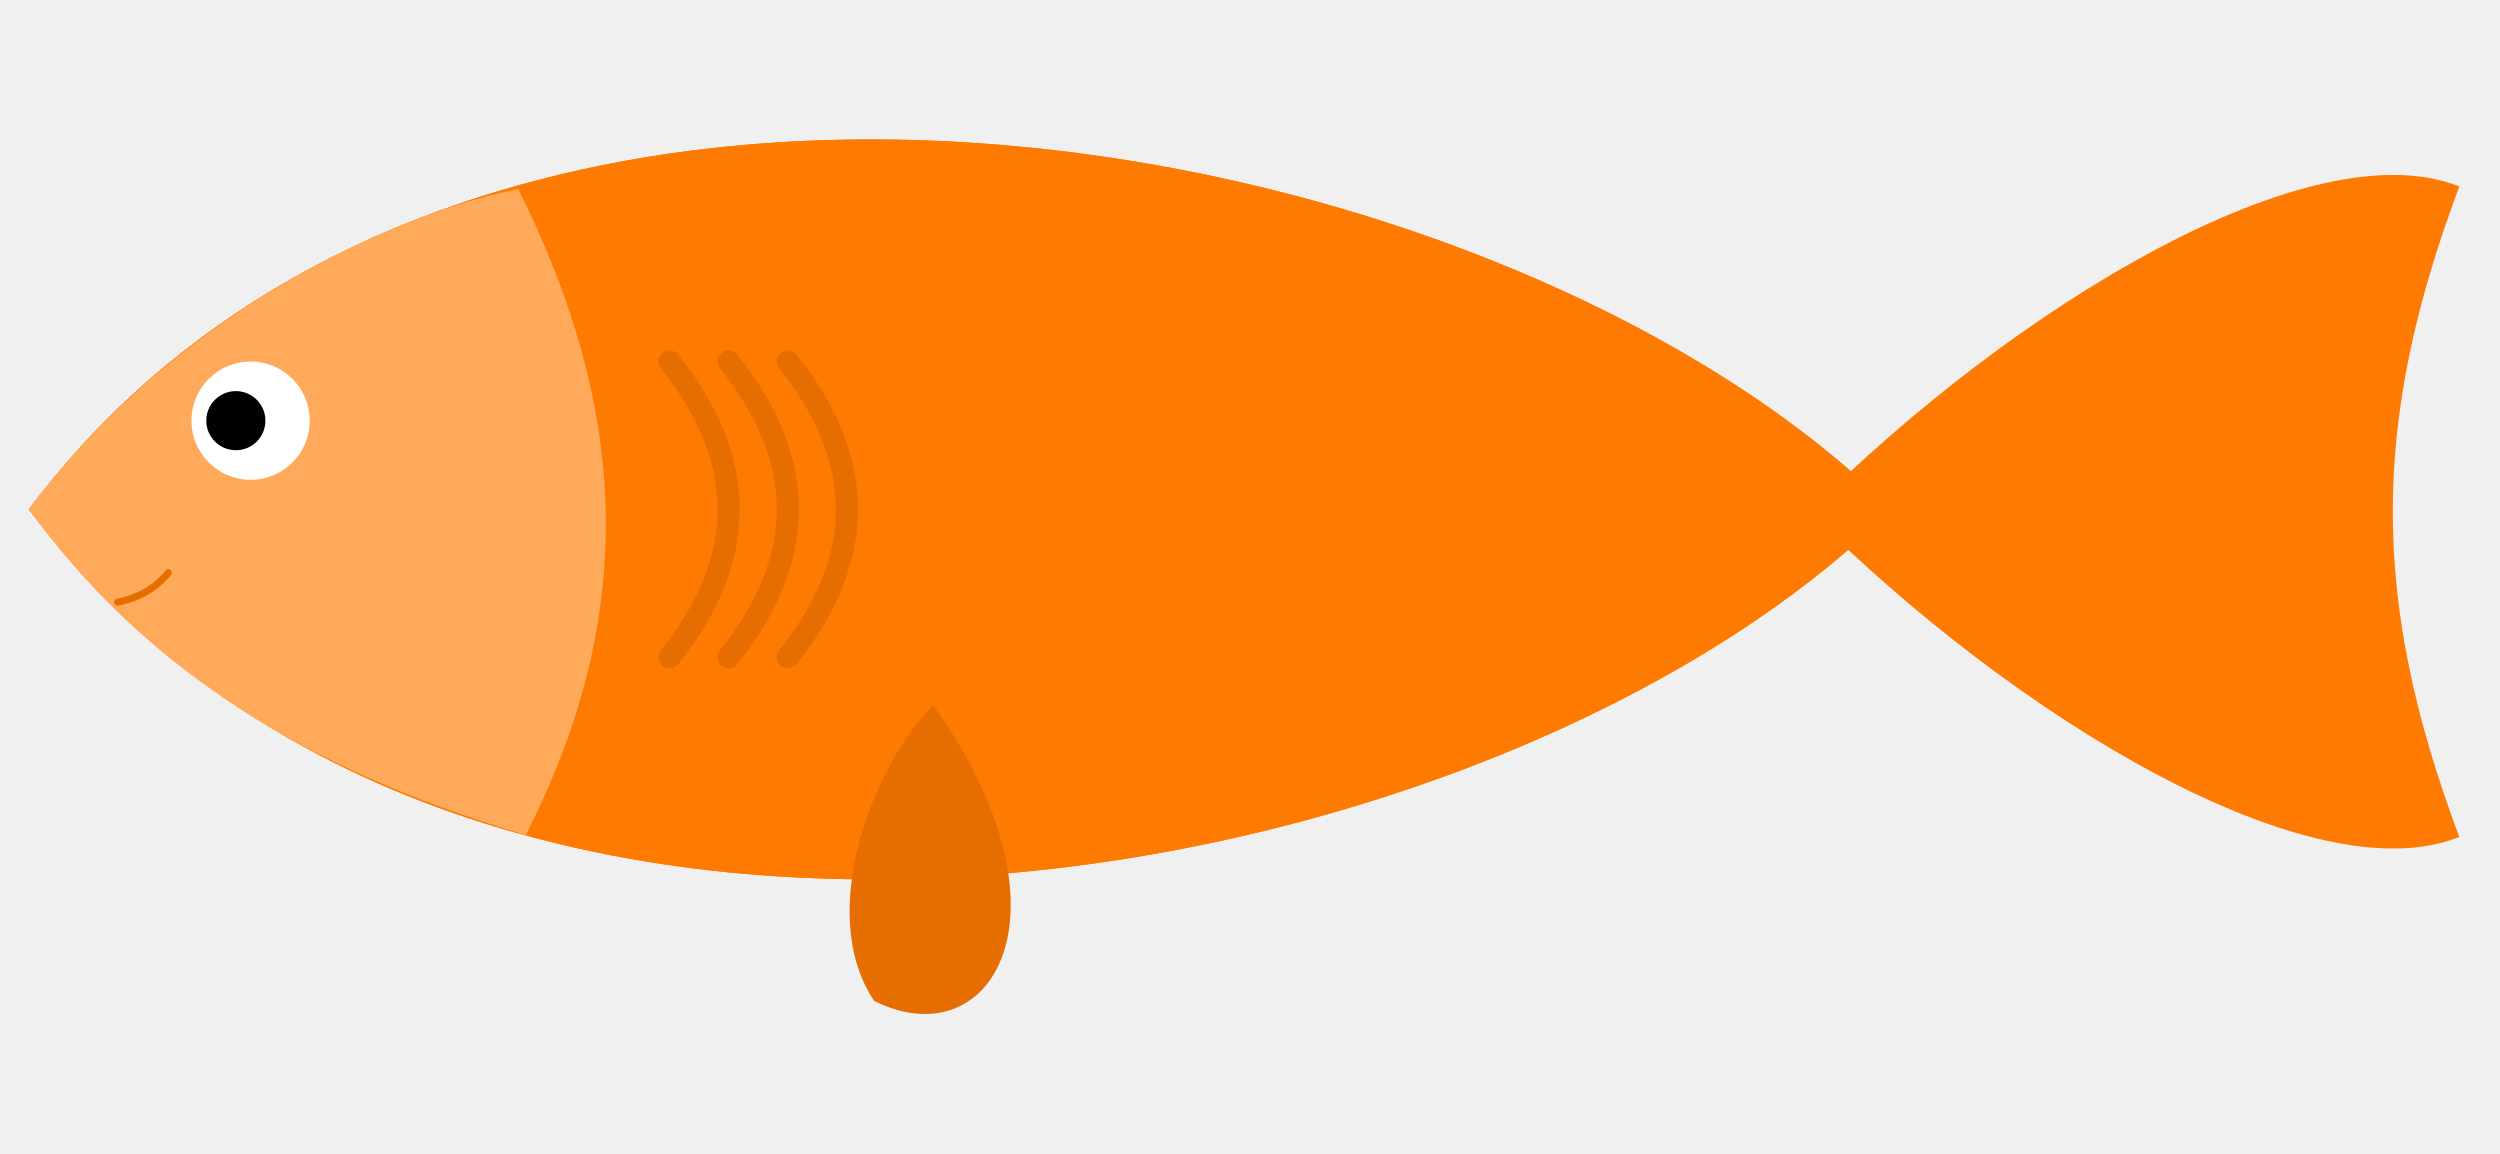
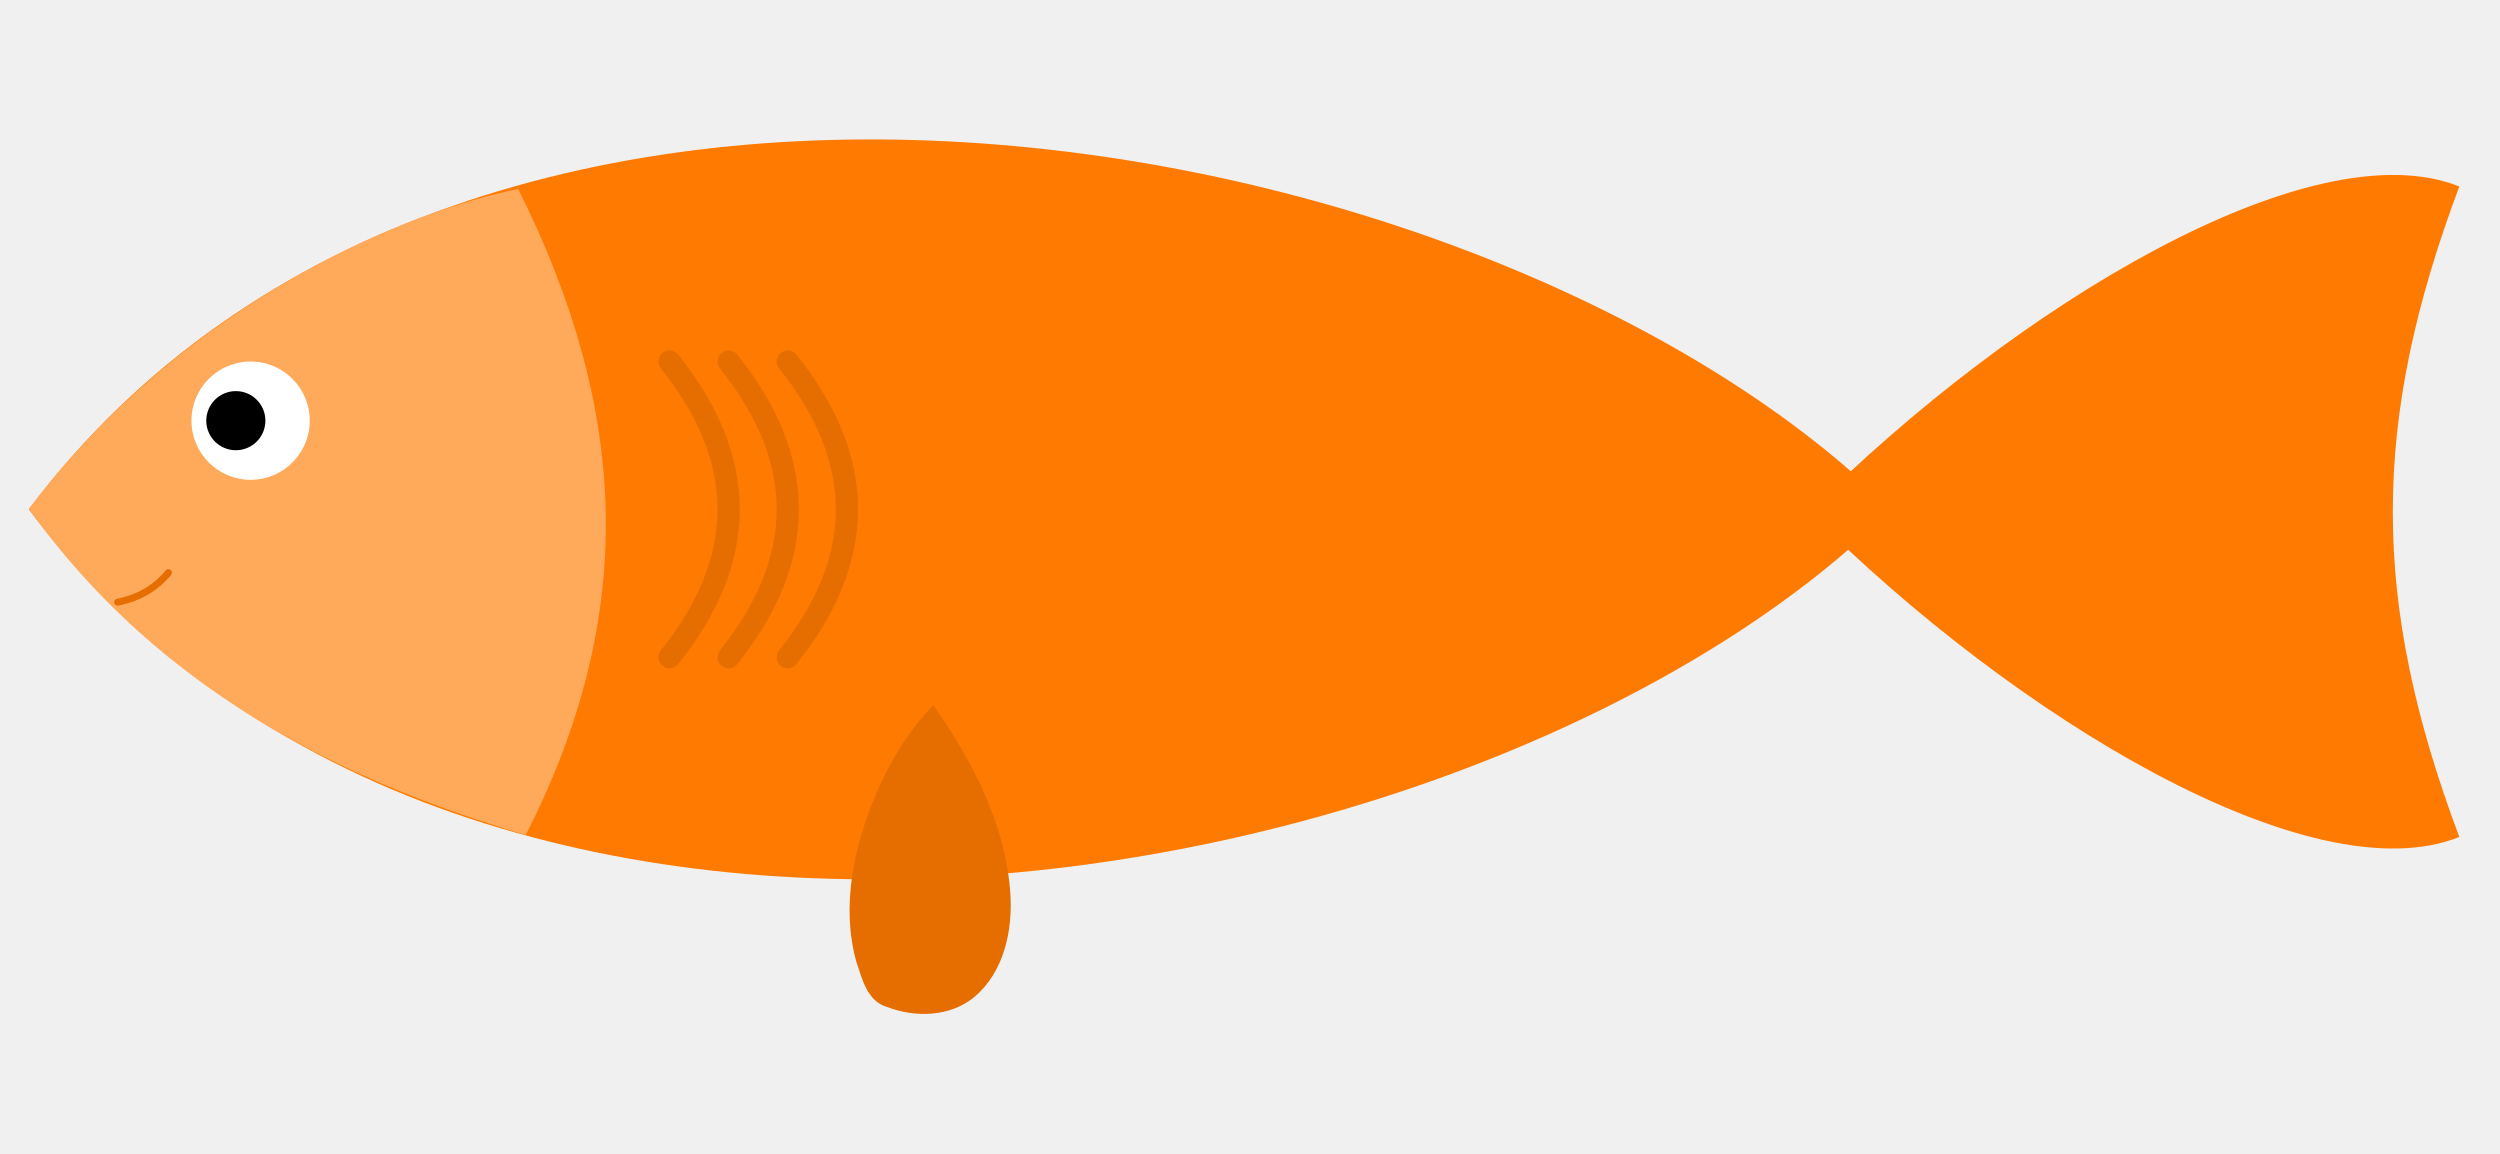
- <svg xmlns="http://www.w3.org/2000/svg" xmlns:xlink="http://www.w3.org/1999/xlink" width="130px" height="60px" viewBox="0 0 100 50" version="1.1" id="svg1">
+ <svg xmlns="http://www.w3.org/2000/svg" width="130px" height="60px" viewBox="0 0 100 50" version="1.1" id="svg1">
  <defs id="defs1">
    <linearGradient id="swatch9">
      <stop style="stop-color:#ff7a00;stop-opacity:1;" offset="0" id="stop9" />
    </linearGradient>
    <linearGradient id="swatch7">
      <stop style="stop-color:#ff7a00;stop-opacity:1;" offset="0" id="stop7" />
    </linearGradient>
-     <linearGradient xlink:href="#swatch9" id="linearGradient9" x1="15" y1="25" x2="78" y2="25" gradientUnits="userSpaceOnUse" gradientTransform="matrix(1.281341,0,0,1.281341,-22.13679,-9.960851)" />
  </defs>
  <path id="fish-tail" d="M 74.214,22.175 C 83.184,13.206 95.997,5.518 102.404,8.081 98.56,18.331 98.56,26.019 102.404,36.27 95.997,38.833 83.184,31.145 74.214,22.175 Z" fill="#ff7a00" style="stroke-width:1.281" />
  <g id="fish-body">
    <path id="body" d="m -2.917,22.073 c 19.22,-25.627 64.067,-16.657 80.725,0 -16.657,16.657 -61.504,25.627 -80.725,0 z" fill="#ff7a00" style="stroke-width:1.281" />
-     <path id="body-0" d="m -2.917,22.073 c 19.22,-25.627 64.067,-16.657 80.725,0 -16.657,16.657 -61.504,25.627 -80.725,0 z" fill="#ff7a00" style="fill:url(#linearGradient9);fill-opacity:1;fill-rule:nonzero;stroke-width:1.281" />
-     <path id="fish-tail-0" d="M -2.917,22.052 C 4.025,12.894 13.733,9.075 18.292,8.193 23.102,17.831 23.48,26.651 18.611,36.194 13.344,34.557 3.73,31.352 -2.917,22.052 Z" fill="#ff7a00" style="fill:#ffa95a;fill-opacity:1;stroke-width:1.11" />
+     <path id="body-light" d="M -2.917,22.052 C 4.025,12.894 13.733,9.075 18.292,8.193 23.102,17.831 23.48,26.651 18.611,36.194 13.344,34.557 3.73,31.352 -2.917,22.052 Z" fill="#ff7a00" style="fill:#ffa95a;fill-opacity:1;stroke-width:1.11" />
    <circle id="eye-white" cx="6.693" cy="18.229" r="2.563" fill="#ffffff" style="stroke-width:1.281" />
    <circle id="pupil" cx="6.053" cy="18.229" r="1.281" fill="#000000" style="stroke-width:1.281" />
    <path id="gill-1" d="m 24.846,15.666 q 5.125,6.407 0,12.813" fill="none" stroke="#e66e00" stroke-width="0.961" stroke-linecap="round" />
    <path id="gill-2" d="m 27.408,15.666 q 5.125,6.407 0,12.813" fill="none" stroke="#e66e00" stroke-width="0.961" stroke-linecap="round" />
-     <path id="gill-2-2" d="M 3.131,24.814 Q 2.302,25.823 0.93,26.095" fill="none" stroke="#e66e00" stroke-width="0.1" stroke-linecap="round" style="stroke-width:0.303;stroke-linecap:round;stroke-dasharray:none" />
+     <path id="mouth" d="M 3.131,24.814 Q 2.302,25.823 0.93,26.095" fill="none" stroke="#e66e00" stroke-width="0.1" stroke-linecap="round" style="stroke-width:0.303;stroke-linecap:round;stroke-dasharray:none" />
    <path id="gill-3" d="m 29.971,15.666 q 5.125,6.407 0,12.813" fill="none" stroke="#e66e00" stroke-width="0.961" stroke-linecap="round" />
-     <path id="pectoral-fin" d="m 36.274,30.558 c 6.407,8.969 2.563,15.376 -2.563,12.813 -2.563,-3.844 0,-10.251 2.563,-12.813 z" fill="#e66e00" style="stroke-width:1.281" />
+     <path id="pectoral-fin" d="m 36.274,30.558 c 1.706,2.411 3.131,5.161 3.342,8.154 0.104,1.61 -0.271,3.405 -1.557,4.489 -1.047,0.869 -2.565,0.906 -3.792,0.433 -0.849,-0.245 -1.075,-1.208 -1.321,-1.944 -0.683,-2.432 -0.104,-5.021 0.855,-7.295 0.6,-1.405 1.408,-2.734 2.473,-3.837 z" fill="#e66e00" style="stroke-width:1.281" />
  </g>
</svg>
